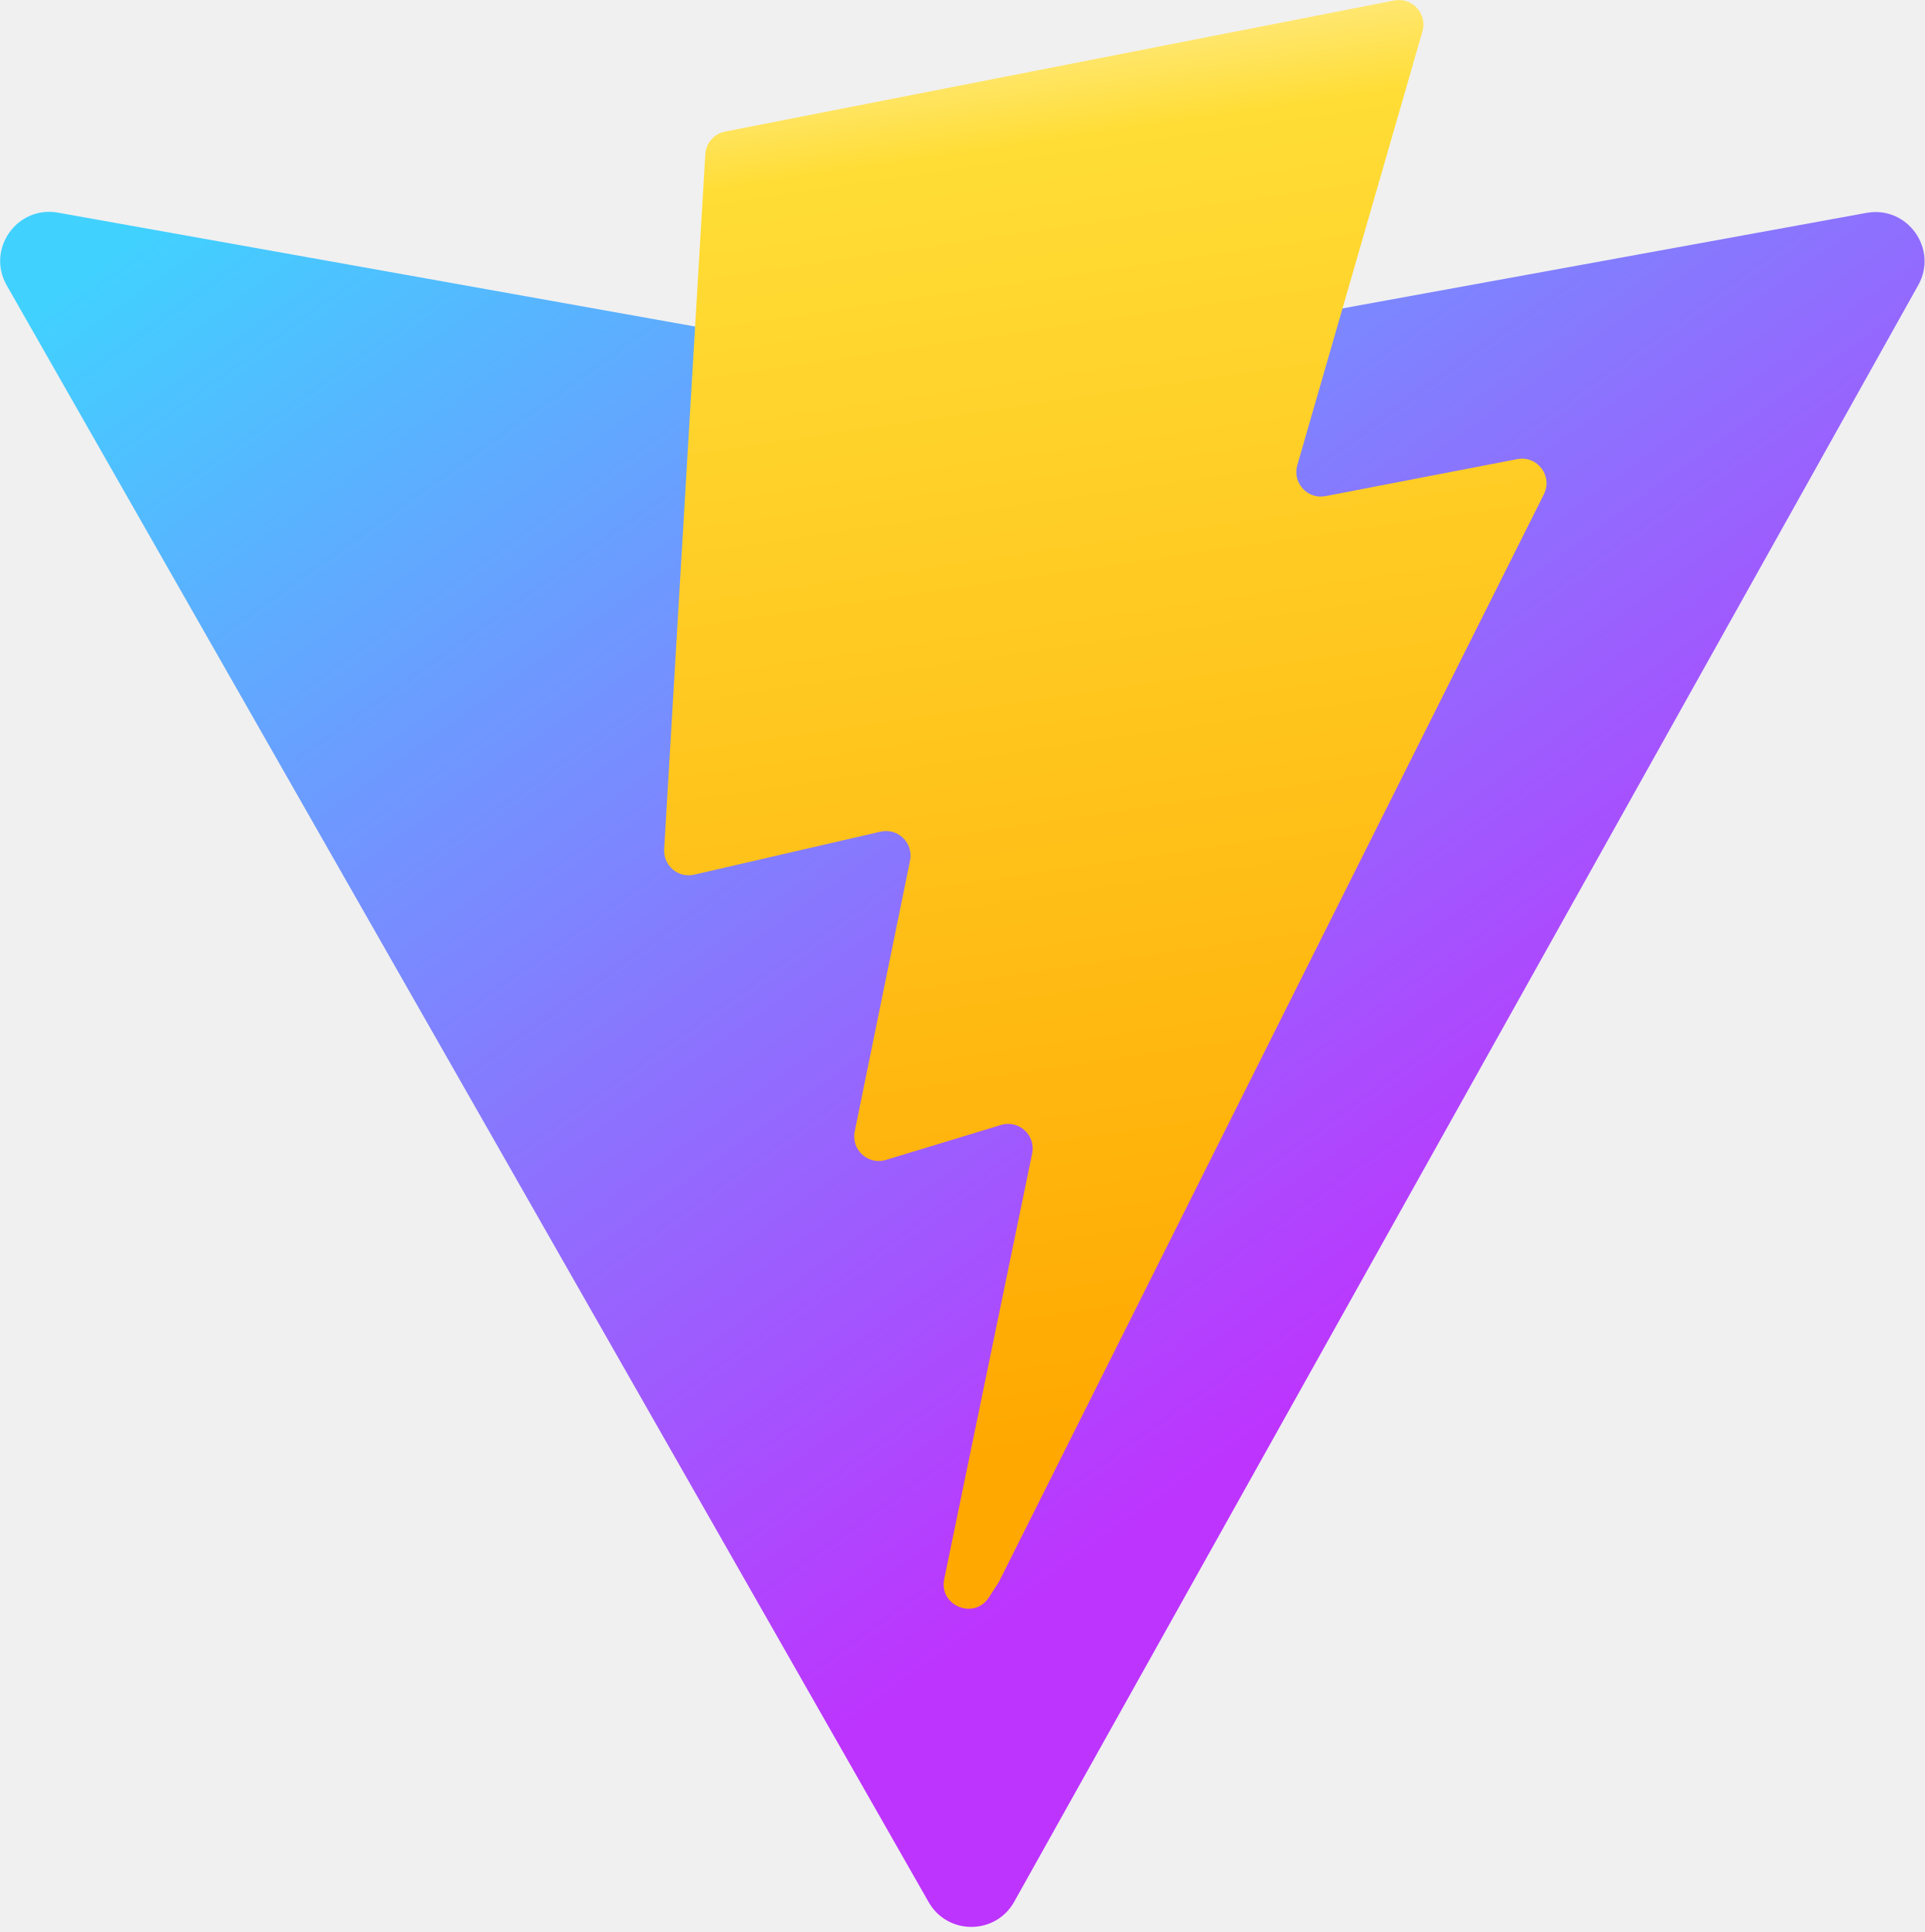
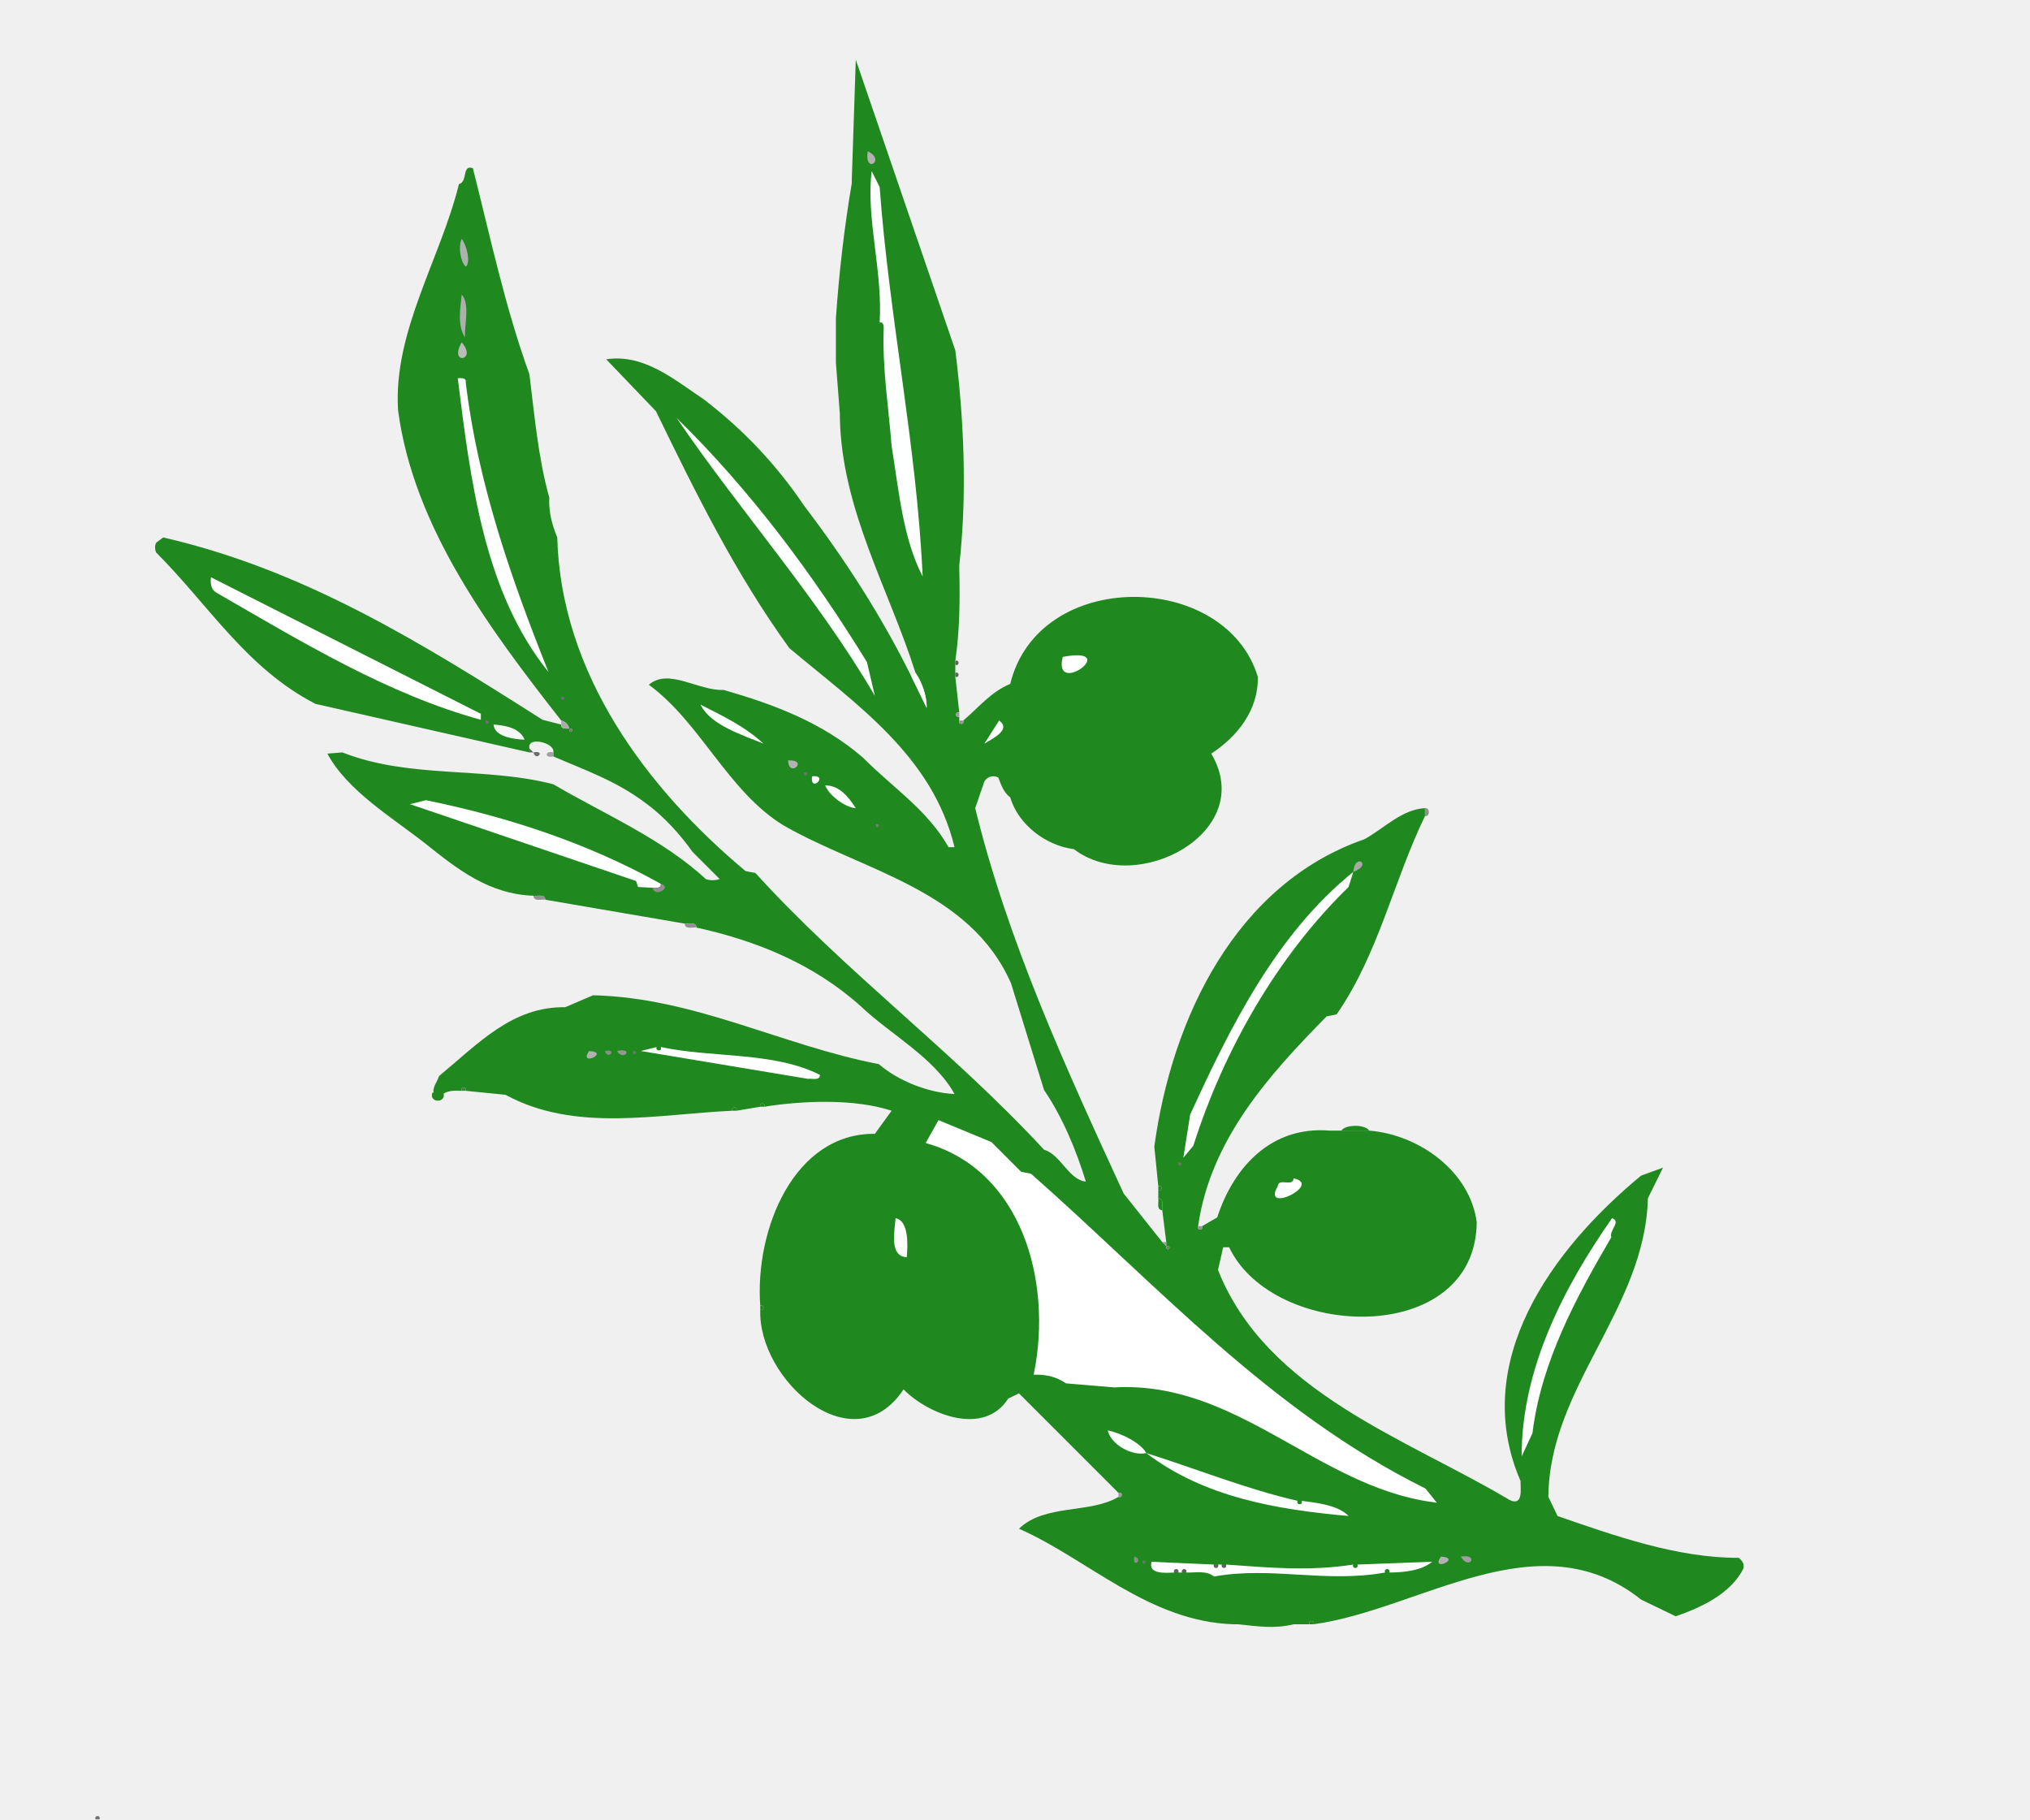
- <svg xmlns="http://www.w3.org/2000/svg" aria-hidden="true" role="img" class="iconify iconify--logos" width="31.88" height="32" preserveAspectRatio="xMidYMid meet" viewBox="0 0 256 257">
-   <defs>
-     <linearGradient id="IconifyId1813088fe1fbc01fb466" x1="-.828%" x2="57.636%" y1="7.652%" y2="78.411%">
-       <stop offset="0%" stop-color="#41D1FF" />
-       <stop offset="100%" stop-color="#BD34FE" />
-     </linearGradient>
-     <linearGradient id="IconifyId1813088fe1fbc01fb467" x1="43.376%" x2="50.316%" y1="2.242%" y2="89.03%">
-       <stop offset="0%" stop-color="#FFEA83" />
-       <stop offset="8.333%" stop-color="#FFDD35" />
-       <stop offset="100%" stop-color="#FFA800" />
-     </linearGradient>
-   </defs>
-   <path fill="url(#IconifyId1813088fe1fbc01fb466)" d="M255.153 37.938L134.897 252.976c-2.483 4.44-8.862 4.466-11.382.048L.875 37.958c-2.746-4.814 1.371-10.646 6.827-9.67l120.385 21.517a6.537 6.537 0 0 0 2.322-.004l117.867-21.483c5.438-.991 9.574 4.796 6.877 9.62Z" />
-   <path fill="url(#IconifyId1813088fe1fbc01fb467)" d="M185.432.063L96.44 17.501a3.268 3.268 0 0 0-2.634 3.014l-5.474 92.456a3.268 3.268 0 0 0 3.997 3.378l24.777-5.718c2.318-.535 4.413 1.507 3.936 3.838l-7.361 36.047c-.495 2.426 1.782 4.5 4.151 3.78l15.304-4.649c2.372-.72 4.652 1.36 4.15 3.788l-11.698 56.621c-.732 3.542 3.979 5.473 5.943 2.437l1.313-2.028l72.516-144.72c1.215-2.423-.88-5.186-3.54-4.672l-25.505 4.922c-2.396.462-4.435-1.77-3.759-4.114l16.646-57.705c.677-2.35-1.37-4.583-3.769-4.113Z" />
+ <svg xmlns="http://www.w3.org/2000/svg" id="svg607" viewBox="0 0 510 457">
+   <path id="path609" stroke-width="0" fill="#1f891f" d="m241 142v1c0.2 7.8 0.1 15.5-1 23v4l1 9c-1.1-0.4-1.1 1.4 0 1v1c-0.4 1.1 1.4 1.1 1 0 3.8-3.2 6.9-7.2 11.8-9.2 7.1-29.2 54.1-28.5 62.2-1.8 0.2 8.3-5.1 15-11.7 19.3 11.7 19.7-18.8 36-34.5 24-7.1-0.9-14-6.2-16-13-1.7-1.3-2.3-3.2-3-5-1.3-0.7-2.8-0.2-3.5 1l-2.3 6.7c8.2 33.5 22.7 65.1 37.3 96.8l9.7 12.2 1 1c-0.1 1.9 1.9-0.1 0 0v-1l-1-8c-0.2-0.9 0.6-2.9-1-3v-2c1.1 0.4 1.1-1.4 0-1l-1-10c4.4-32.3 20.5-66 52.8-77.2 4.9-2.7 9.4-7.5 15.2-7.8v2c-7.8 16-11.7 34.7-22.2 49.8l-2.5 0.5c-14.5 14.7-29.2 31-32.3 52.7-0.4 1.1 1.4 1.1 1 0l3.8-2.2c4.2-12.9 13.8-23 28.2-21.8h10c12.5 1 25.3 10.2 27 23-0.3 31.4-51.1 29.7-62.2 6.3h-1.5l-1.3 5.7c12.2 30.8 47.5 42.4 73.3 57.8 3.4 1.6 2.7-2.8 2.7-4.8-12.9-29.9 8-58.3 30.3-76.7l5.5-2-3.8 7.7c-0.7 27.8-24.8 47.4-25 75l2.3 4.8c14.4 5 30.3 10.6 45.5 10.5 0.8 0.6 1.5 1.5 1.2 2.7-3.2 6.4-10.7 9.8-17 12l-8.7-4.2c-25.9-20.6-55.6 2.6-82.3 6.2 0.4-1.1-1.4-1.1-1 0h-4c-4.9 1.2-9 0.5-14 0h-1c-21.3-0.6-36.7-16.4-54-24 6.5-6.3 17.8-3.7 25-8 1.1 0.4 1.1-1.4 0-1l-25-25-2.7 1.3c-6.1 9.6-20.1 4-26.3-2.3-12.6 19-36.6-2.3-36-20 1.1 0.4 1.1-1.4 0-1-1.4-19.2 8.5-43.4 28.8-43.2l4.2-5.8c-9.2-3-21.9-2.6-32-1 0.4-1.1-1.4-1.1-1 0l-6 1c0.4-1.1-1.4-1.1-1 0-19.1 0.9-39.6 5.5-57-4l-10-1c0.4-1.1-1.4-1.1-1 0-1.8-0.1-3.6-0.1-5 1h-2c-0.5-1.9 0.8-3.1 1.3-4.7 9.9-8.2 18.4-17.5 31.7-17.3l7-3c25.5 0.6 47.4 12.6 71.8 17.3 4.7 4.1 12.3 7.2 19 7.5-5-9.1-16.4-15.2-23.5-22-11.9-10.7-26.3-16.5-41.3-19.8-0.1-1.6-2.1-0.8-3-1l-35-6c-0.1-1.6-2.1-0.8-3-1-11.2-0.4-19.1-6.7-27-13-8.22-6.5-19.72-13.3-24.75-22.7l3.75-0.3c17.1 6.7 35.7 3.5 53 8 13 7.6 27.4 13.7 38.3 23.8 1 0.4 2.4 0.4 3.5 0l-6.8-6.8c-3.2-4.5-7.3-9-11.7-12.2-7.5-5.7-15.5-8.4-23.3-11.8v-1c0.6-2.4-6.7-4.2-6-1v1l-53.75-12.2c-17.27-8.9-26.65-24.6-40-38-0.39-0.8-0.39-1.8 0-2.5l1.75-1.3c35.26 8.1 64.5 26.2 95.3 45.8l4.7 1.2c-0.2 1.2 1.3 1 2 1-0.1 1.9 1.9-0.1 0 0-0.2-1-1-1.8-2-2-17.7-22.6-37.1-48.4-41-78-1.2-19.81 10.6-37.77 15.3-56.75 2.3-0.63 0.7-5.01 3.5-4 4.4 17.39 8.1 34.89 14.2 51.75 1.3 10.4 2.2 21 5 31-0.2 3.6 0.7 6.8 2 10 0.9 34.1 22.3 62.9 47.3 83.8l2.5 0.5c22.7 25 49.6 44.7 72.5 69.5 4.2 1.2 6.2 7.6 10.5 8-2.4-7.8-5.8-16.1-10.5-23l-8.3-26.8c-10.4-23.6-37.2-28.2-57.2-39.7-13.9-8.5-20.8-25.8-33.8-35.3 5-4.3 12.5 1.6 18.8 1.3 12.5 3.6 24.7 8.1 35 17 7.3 7.4 16.3 13.2 21.5 22.5h1.5c-5.5-22.9-24.7-35.9-41.5-50-13.5-18.7-23.2-38.3-33.5-59.5l-12.5-13.05c9.5-1.43 17 5.05 24.5 10.05 9.9 7.6 18.1 16.2 25.2 26.7 10.5 13.8 19.6 28 27 43l3.8 7.8c0.1-3-1.3-6.7-2.8-8.8-6.7-21.1-18.5-40.9-19-64v-1l-1-13v-11c0.8-11.48 2.1-22.83 4-34v-1l1-30 25 73c2.2 17.4 3 36.3 1 54z" />
+   <path id="path610" d="m218 38c4.7 2.21-0.9 5.93 0 0z" fill="#b2b2b2" />
+   <path id="path611" d="m222 83c0-0.66 0.2-2.15-1-2 0.8-12.8-3.5-26.46-2-38l2 4c2.4 32.9 9.3 64.8 10.8 97.8-5-9.6-6-21.8-7.8-32.8-0.8-10-2.3-19.28-2-29z" fill="#feffff" />
+   <path id="path613" d="m116 60c1.1 1.31 2.4 5.91 1 7-1.4-1.45-1.9-5.16-1-7z" fill="#b0b0b0" />
+   <path id="path614" d="m116 74c2.1 2.4 0.7 7.44 0.8 10.75-1.9-3.05-1.2-6.97-0.8-10.75z" fill="#adaeae" />
+   <path id="path617" d="m116 86c4.1 4.68-3.4 5.79 0 0z" fill="#babbbb" />
+   <path id="path619" d="m115 95c0.7-0.02 2.2-0.18 2 1 3 25.3 11.5 49.6 20.8 72.8-16.2-20-19.6-48.2-22.8-73.8z" fill="#fff" />
+   <path id="path621" d="m170 105c18.5 18.1 34.2 39.2 47.8 61.3l2 8.5c-14.4-24.7-34.1-46.7-49.8-69.8z" fill="#feffff" />
+   <path id="path623" d="m53 145l67.8 34.3v1.5c-23.36-6.4-44.89-19.5-66.55-32-1.36-0.9-1.38-2.4-1.25-3.8z" fill="#fff" />
+   <path id="path624" d="m267 165c15.1-2.8-2.6 10.4 0 0z" fill="#fff" />
+   <path id="path625" d="m240 167v-1c1.1-0.4 1.1 1.4 0 1z" fill="#626262" />
+   <path id="path626" d="m229 170l1-1c1.5 2.1 2.9 5.8 2.8 8.8l-3.8-7.8z" fill="#fff" />
+   <path id="path627" d="m240 170v-1c1.1-0.4 1.1 1.4 0 1z" fill="#626262" />
+   <path id="path628" d="m141 175c1.9-0.1-0.1 1.9 0 0z" fill="#717171" />
+   <path id="path629" d="m176 177c5.5 2.8 11.2 5.5 15.8 9.8-5-2.1-13.3-4.6-15.8-9.8z" fill="#feffff" />
+   <path id="path630" d="m241 179v1c-1.1 0.4-1.1-1.4 0-1z" fill="#9b9b9b" />
+   <path id="path631" d="m122 181c1.9-0.1-0.1 1.9 0 0z" fill="#717171" />
+   <path id="path632" d="m143 183c-0.7 0-2.2 0.2-2-1v-1c1 0.2 1.8 1 2 2z" fill="#ababab" />
+   <path id="path633" d="m242 181c0.4 1.1-1.4 1.1-1 0h1z" fill="#949494" />
+   <path id="path634" d="m251 181c3.3 2.3-2 4.7-3.7 5.8l3.7-5.8z" fill="#feffff" />
+   <path id="path635" d="m124 182c2.8 0.2 6.6 0.8 7.8 3.8-2.6-0.1-7.6-0.7-7.8-3.8z" fill="#f6f8f8" />
+   <path id="path636" d="m143 183c1.9-0.1-0.1 1.9 0 0z" fill="#787878" />
+   <path id="path637" d="m134 189h-1v-1l1 1z" fill="#626262" />
+   <path id="path638" d="m134 189c3.2-0.7 0.7 2.5 0 0z" fill="#6c6d6d" />
+   <path id="path639" d="m139 189v1c-2.2 0.6-2.2-1.6 0-1z" fill="#a2a2a2" />
+   <path id="path640" d="m198 191c5.4-0.2 0.1 4.6 0 0z" fill="#b1b2b2" />
+   <path id="path641" d="m202 194c1.9-0.1-0.1 1.9 0 0z" fill="#717171" />
+   <path id="path642" d="m204 195c4.4-0.5-0.5 4.4 0 0z" fill="#fff" />
+   <path id="path643" d="m215 203c-2.9-0.2-6.8-3.4-7.7-5.7 3.5-0.1 5.9 2.9 7.7 5.7z" fill="#fdfdfd" />
+   <path id="path644" d="m166 222c0.2 1.2-1.3 1-2 1l-3.7-0.2-0.5-1.5-56.8-19.3 4-1c20.6 4.2 40.7 10.8 59 21z" fill="#feffff" />
+   <path id="path645" d="m218 205c-1.3 0.3-2.7-0.7-3-2 1.3-0.3 2.7 0.7 3 2z" fill-opacity="2.09587e-06" />
+   <path id="path646" d="m358 205v-2c1.3-0.2 1.3 2.2 0 2z" fill="#909090" />
+   <path id="path647" d="m219 206l-1-1 1 1z" fill="#7f7f7f" />
+   <path id="path648" d="m220 207l-1-1 1 1z" fill="#7f7f7f" />
+   <path id="path649" d="m220 207c1.9-0.1-0.1 1.9 0 0z" fill="#787878" />
+   <path id="path650" d="m340 219c0.3-4.9 5-1.8 0 0z" fill="#a7a8a8" />
+   <path id="path651" fill="#fff" transform="translate(0,5.43594e-06)" d="m340 219l-1.2 3.8c-18 17.5-31.4 41.1-39 65l-2.5 3 1.7-10.8c10.2-22.3 21.7-45.4 41-61z" />
+   <path id="path652" d="m164 223c0.7 0 2.2 0.2 2-1 3.1 0.9-1.7 3.6-2 1z" fill="#8f8f8f" />
+   <path id="path653" d="m137 226c-0.9-0.2-2.9 0.6-3-1 0.9 0.2 2.9-0.6 3 1z" fill="#919191" />
+   <path id="path654" d="m175 233c-0.9-0.2-2.9 0.6-3-1 0.9 0.2 2.9-0.6 3 1z" fill="#919191" />
+   <path id="path655" fill="#fff" transform="translate(0 -.0000076294)" d="m165 263c-0.4 1.1 1.4 1.1 1 0 13.1 2.8 28.3 1.1 40 7-0.1 1.6-2.1 0.8-3 1l-42-7 4-1z" />
+   <path id="path656" d="m166 263c0.4 1.1-1.4 1.1-1 0h1z" fill="#1f891f" />
+   <path id="path657" d="m148 264c5.5 0.3-2.8 4.1 0 0z" fill="#b1b1b1" />
+   <path id="path658" d="m152 264c3.2-0.7 0.7 2.5 0 0z" fill="#8d8d8d" />
+   <path id="path659" d="m155 264c4.4-1 1.7 2.8 0 0z" fill="#969696" />
+   <path id="path660" d="m159 264c1.9-0.1-0.1 1.9 0 0z" fill="#717171" />
+   <path id="path661" d="m117 274h-1c-0.4-1.1 1.4-1.1 1 0z" fill="#373" fill-opacity=".92" />
+   <path id="path662" stroke="#1f891f" fill="#1f891f" d="m111 275c0.2 1.3-2.2 1.3-2 0h2z" />
+   <path id="path663" d="m192 278h-1c-0.4-1.1 1.4-1.1 1 0z" fill="#1f891f" />
+   <path id="path664" d="m185 279h-1c-0.4-1.1 1.4-1.1 1 0z" fill="#1f891f" />
+   <path id="path665" stroke="#fff" fill="#fff" d="m236 282l12.8 5.3 7.5 7.5 2.5 0.5c31.4 27.7 59.9 59.6 99 79l2 2.5c-28.7-4-48.8-30.5-79.8-28.8l-12-1c-2.4-1.6-4.9-2.2-7.7-2.2 4.6-23.2-3.2-50.9-27-58l2.7-4.8z" />
+   <path id="path667" d="m344 284h-7c1-1.6 6-1.6 7 0z" fill="#1f891f" />
+   <path id="path668" d="m296 292c1.9-0.1-0.1 1.9 0 0z" fill="#717171" />
+   <path id="path669" d="m325 296c7.4 1.5-8.2 9.1-4 2 0.2-2.3 3.8 0.3 4-2z" fill="#fff" />
+   <path id="path670" d="m291 299v-1c1.1-0.4 1.1 1.4 0 1z" fill="#1f891f" />
+   <path id="path671" d="m292 304c-1.6-0.1-0.8-2.1-1-3 1.6 0.1 0.8 2.1 1 3z" fill="#1f891f" />
+   <path id="path672" d="m225 306c3.3 0.6 3.1 6.6 2.8 9.8-4.5-0.2-3-6.8-2.8-9.8z" fill="#feffff" />
+   <path id="path673" d="m405 306c2.4 0.8-0.8 3.1-0.2 4.8-8.7 14.9-17.6 31.2-19.8 49.2l-2.7 5.8c-0.1-21.9 10.7-42.7 22.7-59.8z" fill="#fff" />
+   <path id="path674" d="m302 308c0.4 1.1-1.4 1.1-1 0h1z" fill="#949494" />
+   <path id="path675" d="m293 312v1l-1-1h1z" fill="#9b9b9b" />
+   <path id="path676" d="m293 313c1.9-0.1-0.1 1.9 0 0z" fill="#787878" />
+   <path id="path677" d="m191 329v-1c1.1-0.4 1.1 1.4 0 1z" fill="#1f891f" />
+   <path id="path678" d="m288 365c-4 0.8-9-2.4-9.7-5.7 3 0.6 8.1 2.9 9.7 5.7z" fill="#fff" />
+   <path id="path679" d="m326 377c-0.4 1.1 1.4 1.1 1 0 4 0.5 9.2 1.1 11.8 3.8-18-1.6-36.3-4.7-50.8-15.8 12.7 4 25 9 38 12z" fill="#feffff" />
+   <path id="path680" d="m281 376v-1c1.1-0.4 1.1 1.4 0 1z" fill="#9c9c9c" />
+   <path id="path681" d="m327 377c0.4 1.1-1.4 1.1-1 0h1z" fill="#1f891f" />
+   <path id="path682" d="m285 391c2.5 0.7-0.7 3.2 0 0z" fill="#8d8d8d" />
+   <path id="path683" d="m362 391c5.5 0.3-2.8 4.1 0 0z" fill="#b1b1b1" />
+   <path id="path684" d="m367 391c4.8-0.8 2.1 3.7 0 0z" fill="#9e9f9f" />
+   <path id="path685" d="m287 392c1.9-0.1-0.1 1.9 0 0z" fill="#727272" />
+   <path id="path686" fill="#fff" transform="translate(0,5.43594e-06)" d="m305 393c-0.4 1.1 1.4 1.1 1 0h1c-0.4 1.1 1.4 1.1 1 0 11.1 0.8 21 1.7 32 0-0.4 1.1 1.4 1.1 1 0l18.8-0.7c-2.6 2.2-7.1 2.7-10.8 2.7 0.4-1.1-1.4-1.1-1 0-15 2.7-28.6-1.6-43 1-2-1.6-4.6-0.9-7-1 0.4-1.1-1.4-1.1-1 0h-1c0.4-1.1-1.4-1.1-1 0-2.1 0.1-6.6 0.5-5.7-2.7l15.7 0.7z" />
+   <path id="path687" d="m306 393c0.4 1.1-1.4 1.1-1 0h1z" fill="#626262" />
+   <path id="path688" d="m308 393c0.4 1.1-1.4 1.1-1 0h1z" fill="#626262" />
+   <path id="path689" d="m341 393c0.4 1.1-1.4 1.1-1 0h1z" fill="#1f891f" />
+   <path id="path690" d="m296 395h-1c-0.4-1.1 1.4-1.1 1 0z" fill="#626262" />
+   <path id="path691" d="m298 395h-1c-0.4-1.1 1.4-1.1 1 0z" fill="#626262" />
+   <path id="path692" fill="#1f891f" transform="translate(0,5.43594e-06)" d="m349 395h-1c-0.4-1.1 1.4-1.1 1 0z" />
+   <path id="path693" d="m330 408h-1c-0.4-1.1 1.4-1.1 1 0z" fill="#1f891f" />
+   <path id="path697" d="m25 457h-1c-0.43-1.1 1.43-1.1 1 0z" fill="#707070" />
</svg>
